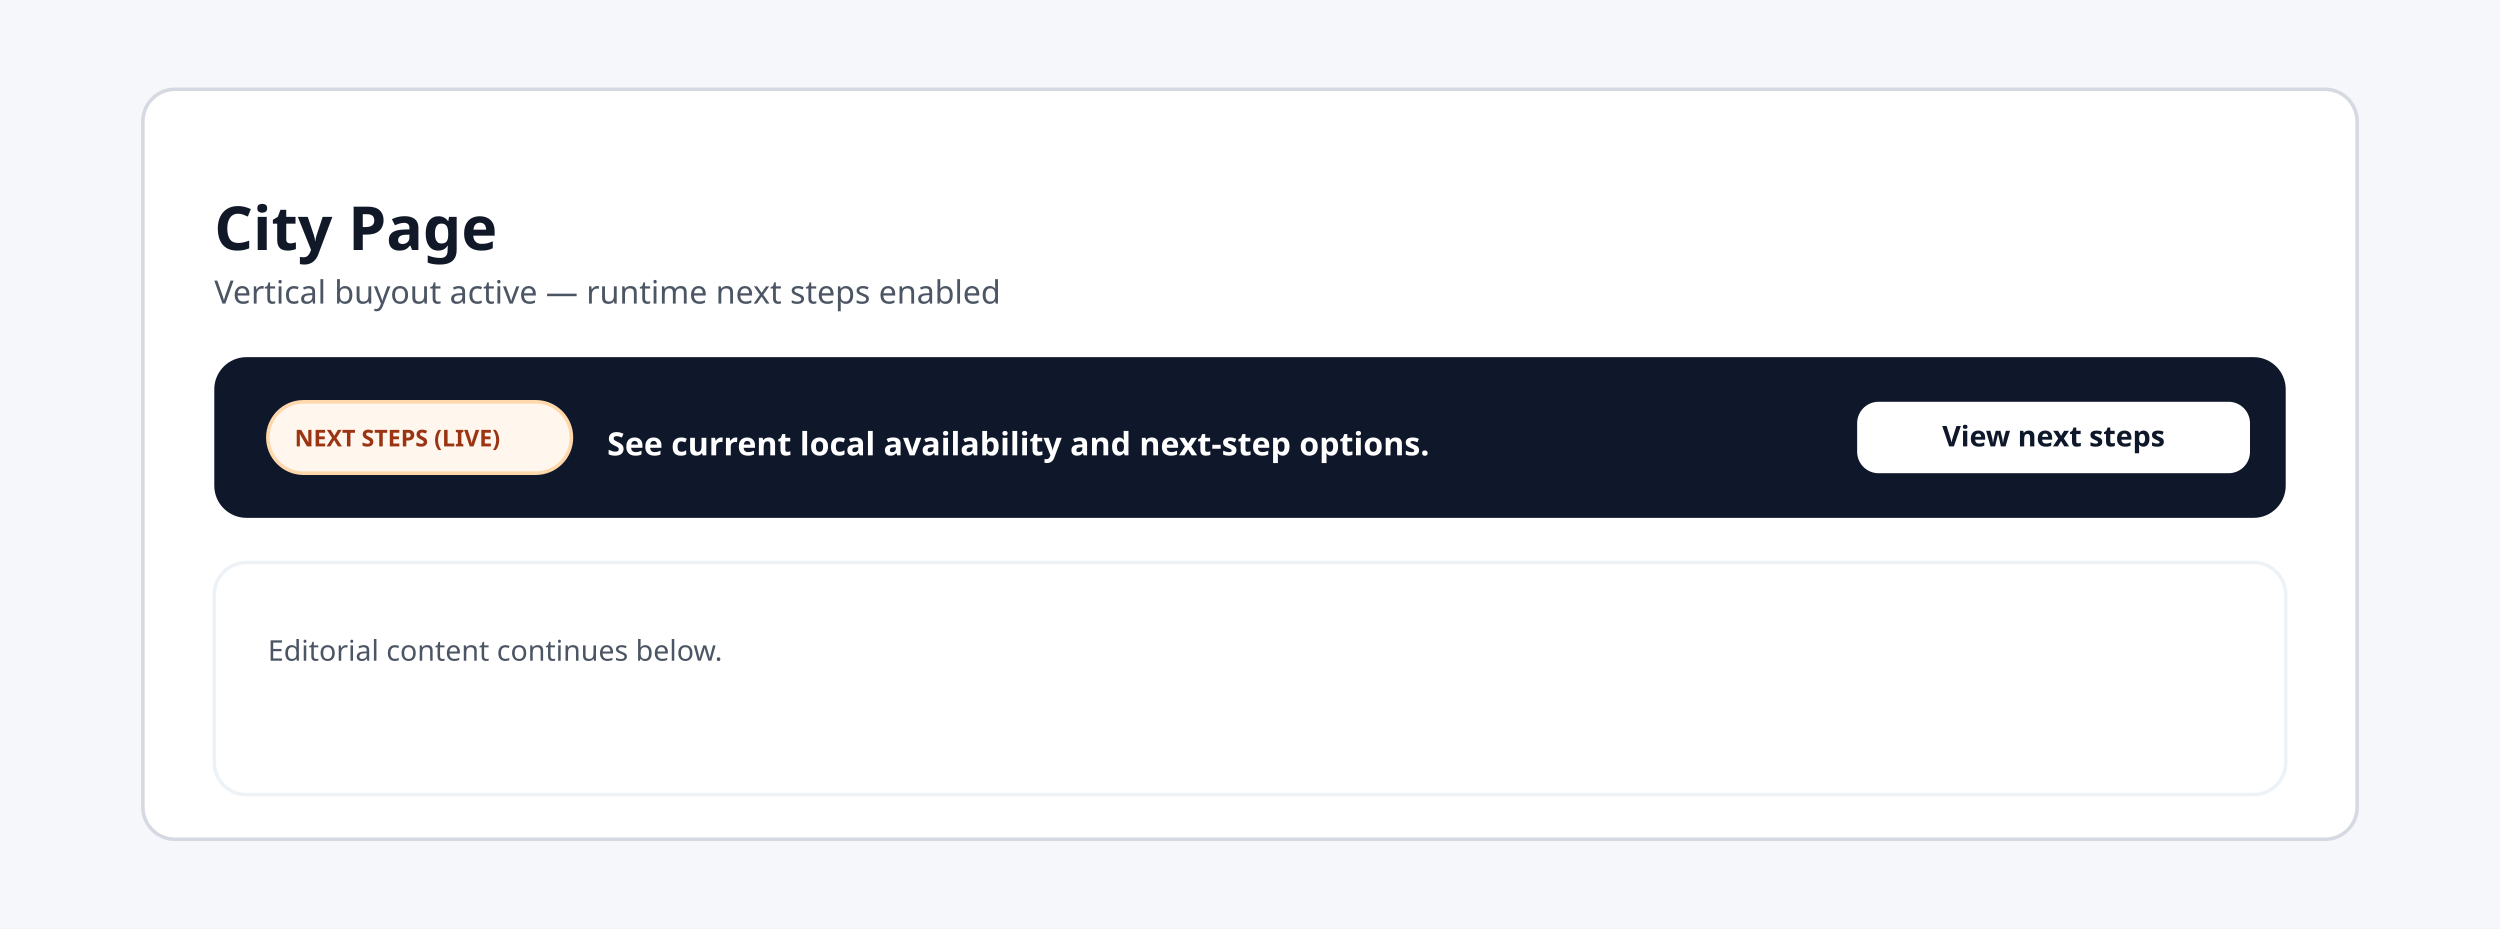
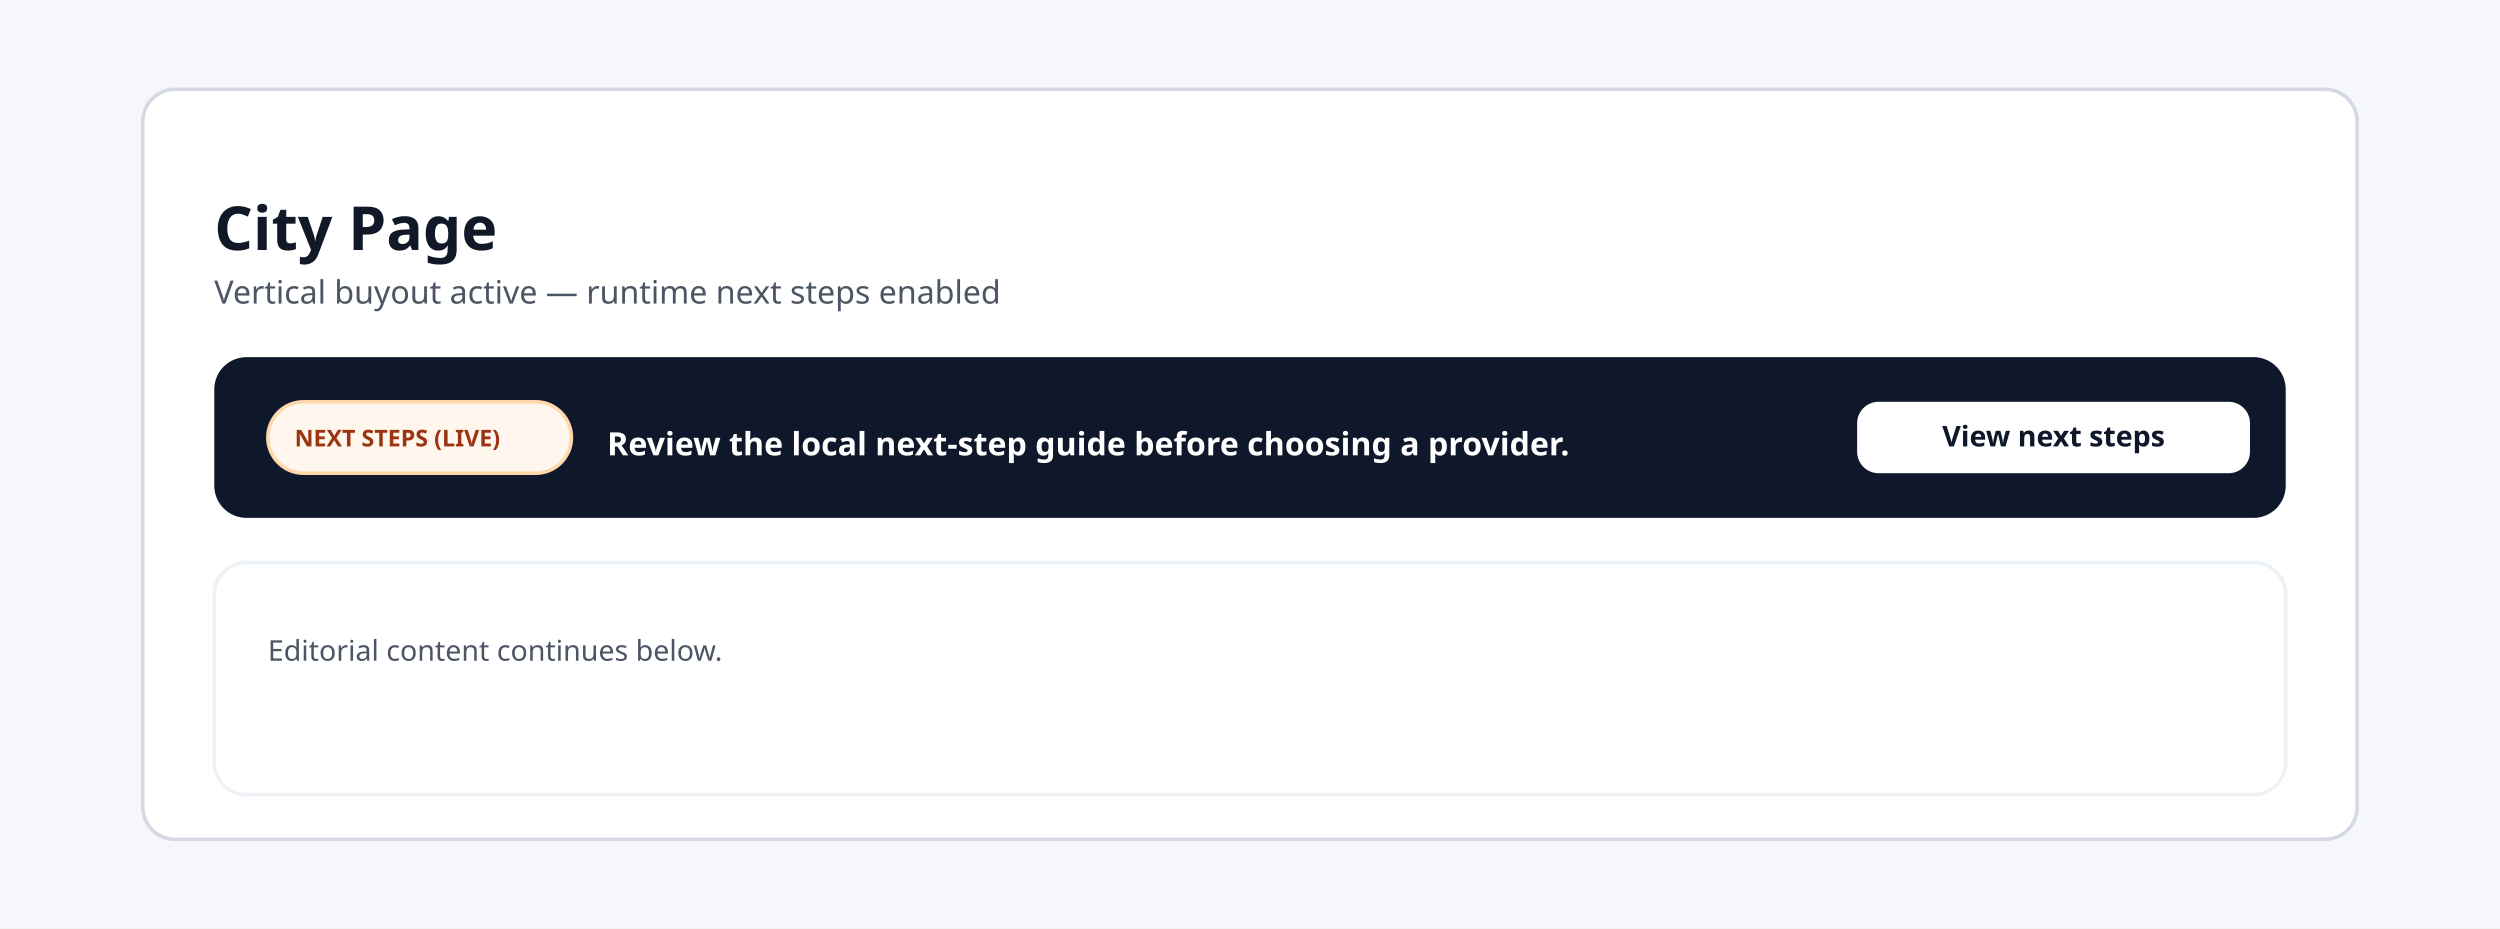
<svg xmlns="http://www.w3.org/2000/svg" viewBox="0 0 1400 520" role="img" aria-label="Vertical buyout runtime CTA on City Page">
  <defs>
    <style>.bg{fill:#f6f7fb}.page{fill:#fff;stroke:#d5d9e2;stroke-width:2}.h1{fill:#111827;font:900 34px ui-sans-serif,system-ui}.sub{fill:#4b5563;font:400 18px ui-sans-serif,system-ui}.runtime{fill:#0f172a}.rtText{fill:#fff;font:900 18px ui-sans-serif,system-ui}.btn{fill:#fff}.btnText{fill:#0f172a;font:900 16px ui-sans-serif,system-ui}.badge{fill:#fff7ed;stroke:#fed7aa;stroke-width:2}.badgeText{fill:#9a3412;font:900 13px ui-sans-serif,system-ui}.content{fill:#fff;stroke:#edf2f7;stroke-width:2}.muted{fill:#4b5563;font:400 16px ui-sans-serif,system-ui}</style>
  </defs>
  <rect class="bg" width="1400" height="520" />
  <rect class="page" x="80" y="50" width="1240" height="420" rx="18" />
  <text class="h1" x="120" y="140">City Page</text>
  <text class="sub" x="120" y="170">Vertical buyout active — runtime next steps enabled</text>
  <rect class="runtime" x="120" y="200" width="1160" height="90" rx="18" />
  <rect class="badge" x="150" y="225" width="170" height="40" rx="20" />
  <text class="badgeText" x="165" y="250">NEXT STEPS (LIVE)</text>
-   <text class="rtText" x="340" y="255">See current local availability and next-step options.</text>
+   <text class="rtText" x="340" y="255">Review the local next-step guide before choosing a provider.</text>
  <rect class="btn" x="1040" y="225" width="220" height="40" rx="12" />
  <text class="btnText" x="1150" y="250" text-anchor="middle">View next steps</text>
  <rect class="content" x="120" y="315" width="1160" height="130" rx="18" />
  <text class="muted" x="150" y="370">Editorial content continues below.</text>
</svg>
